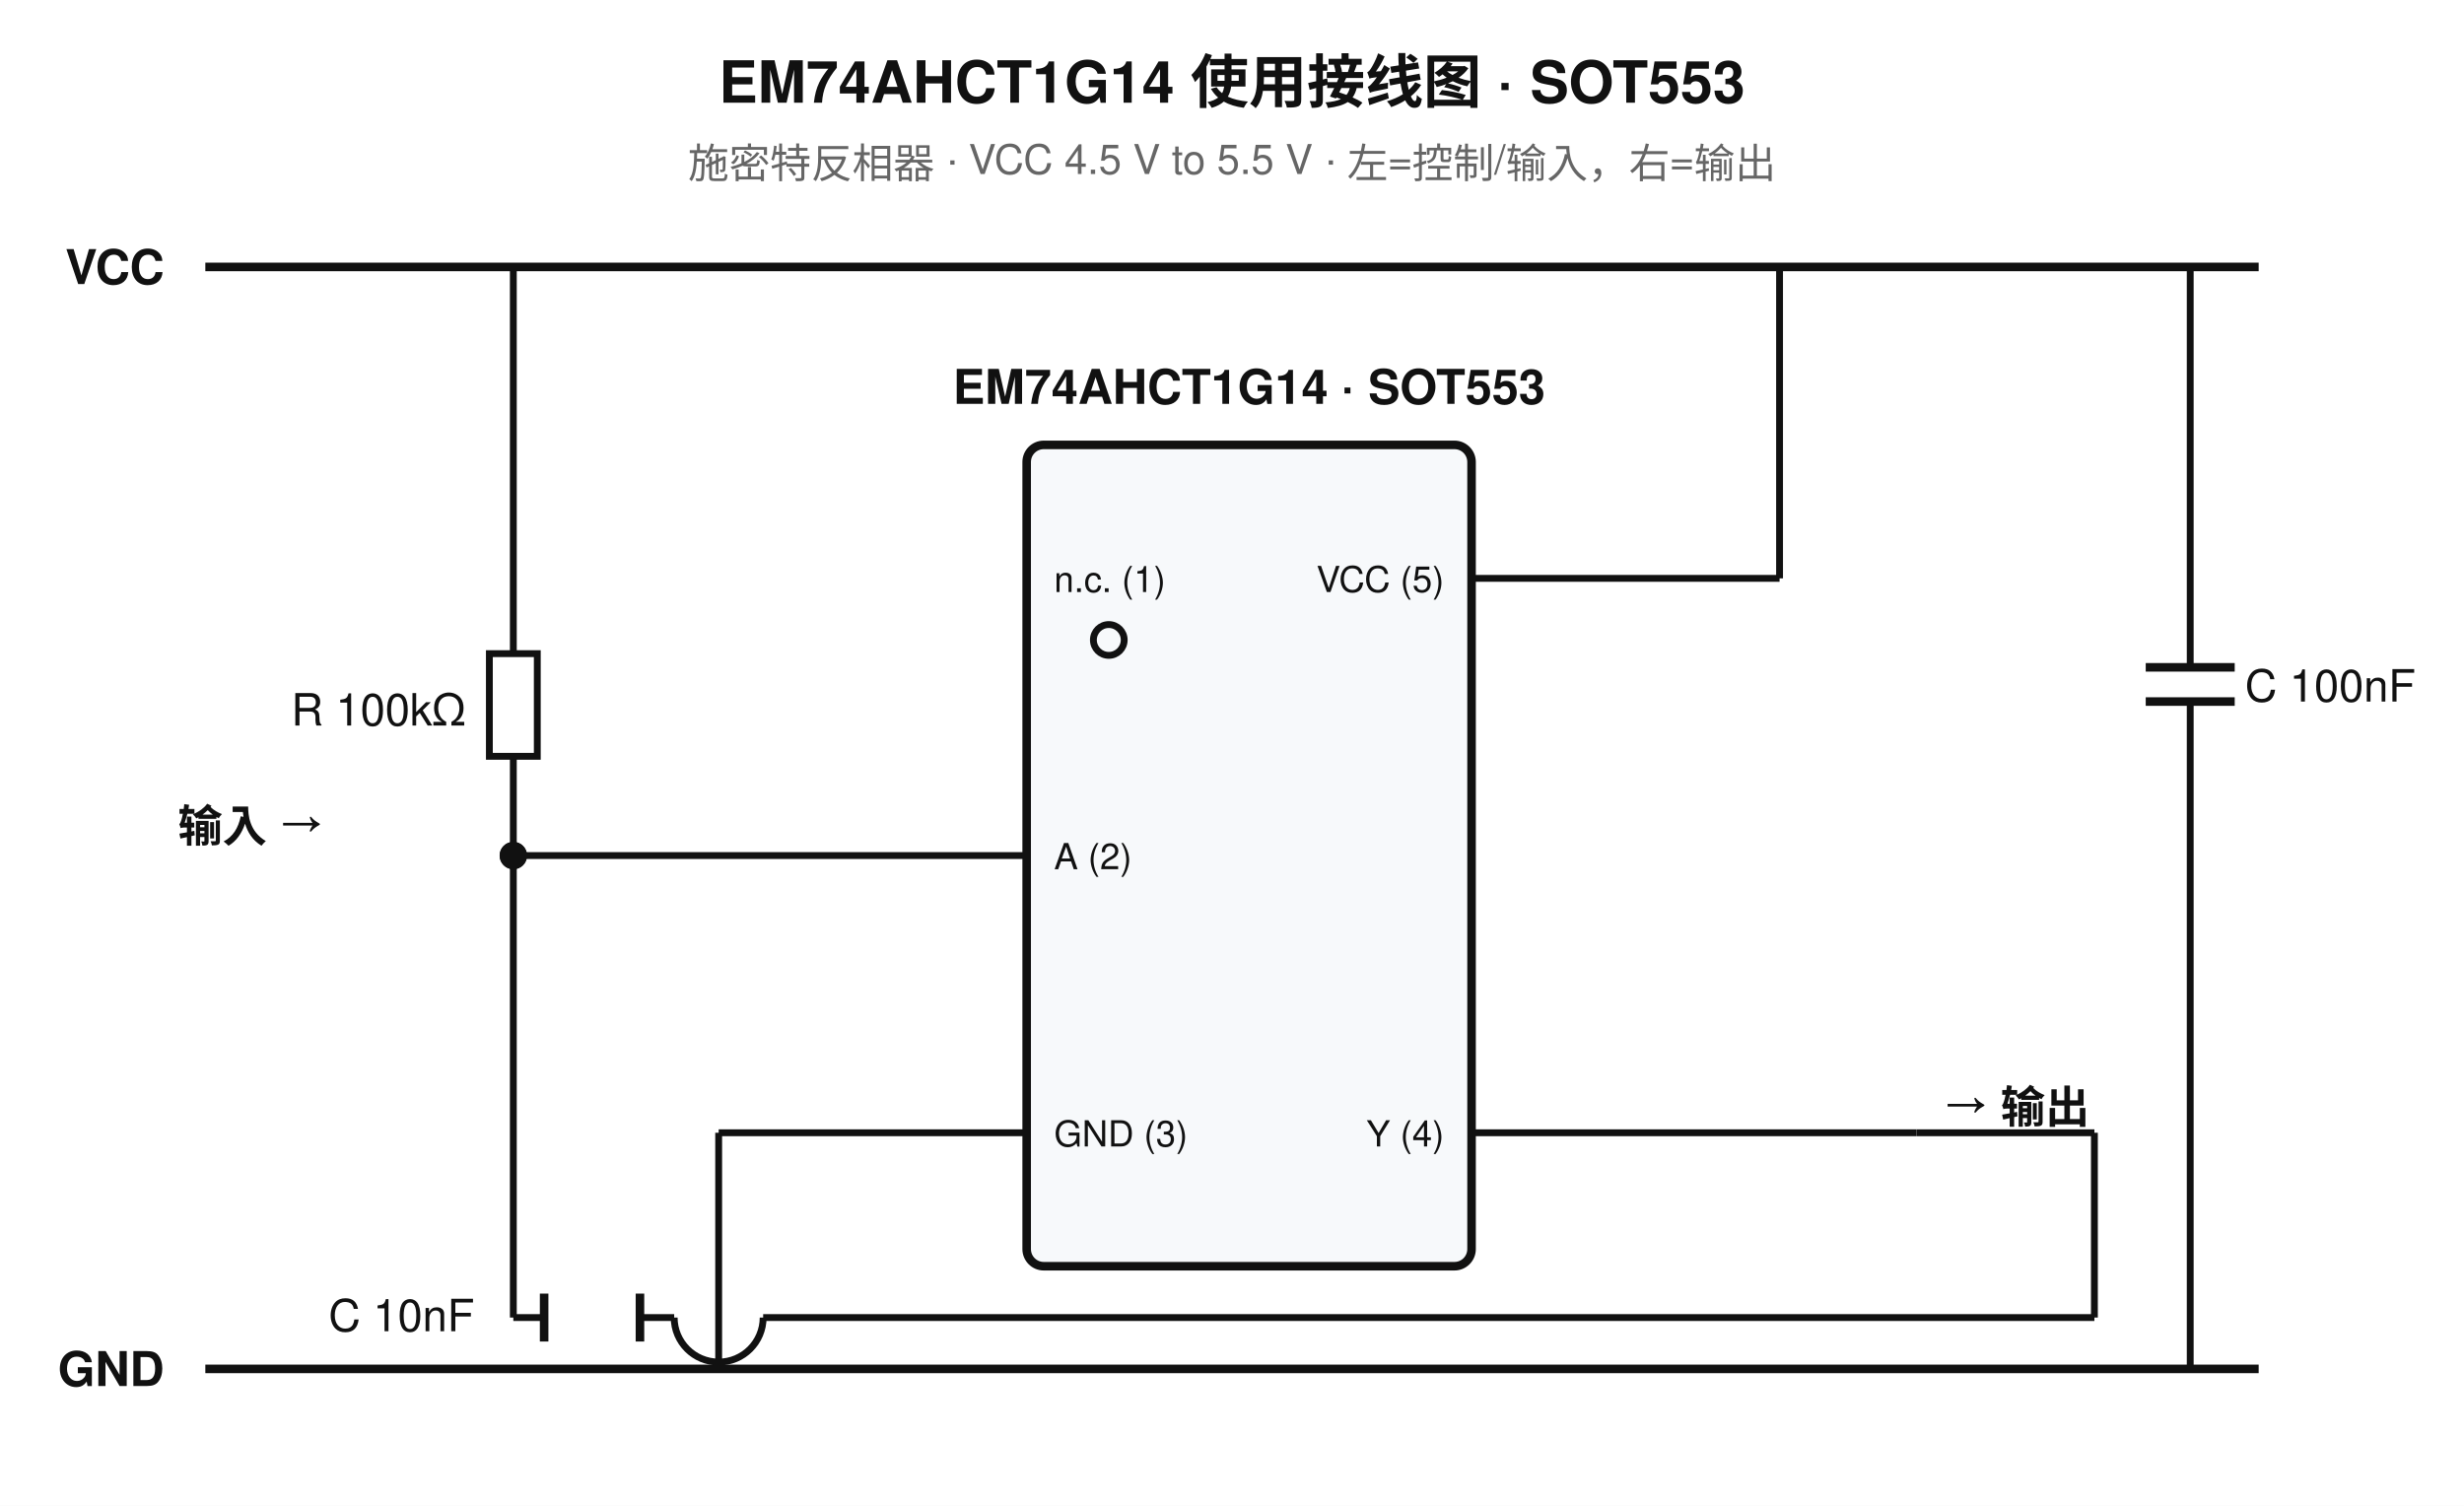
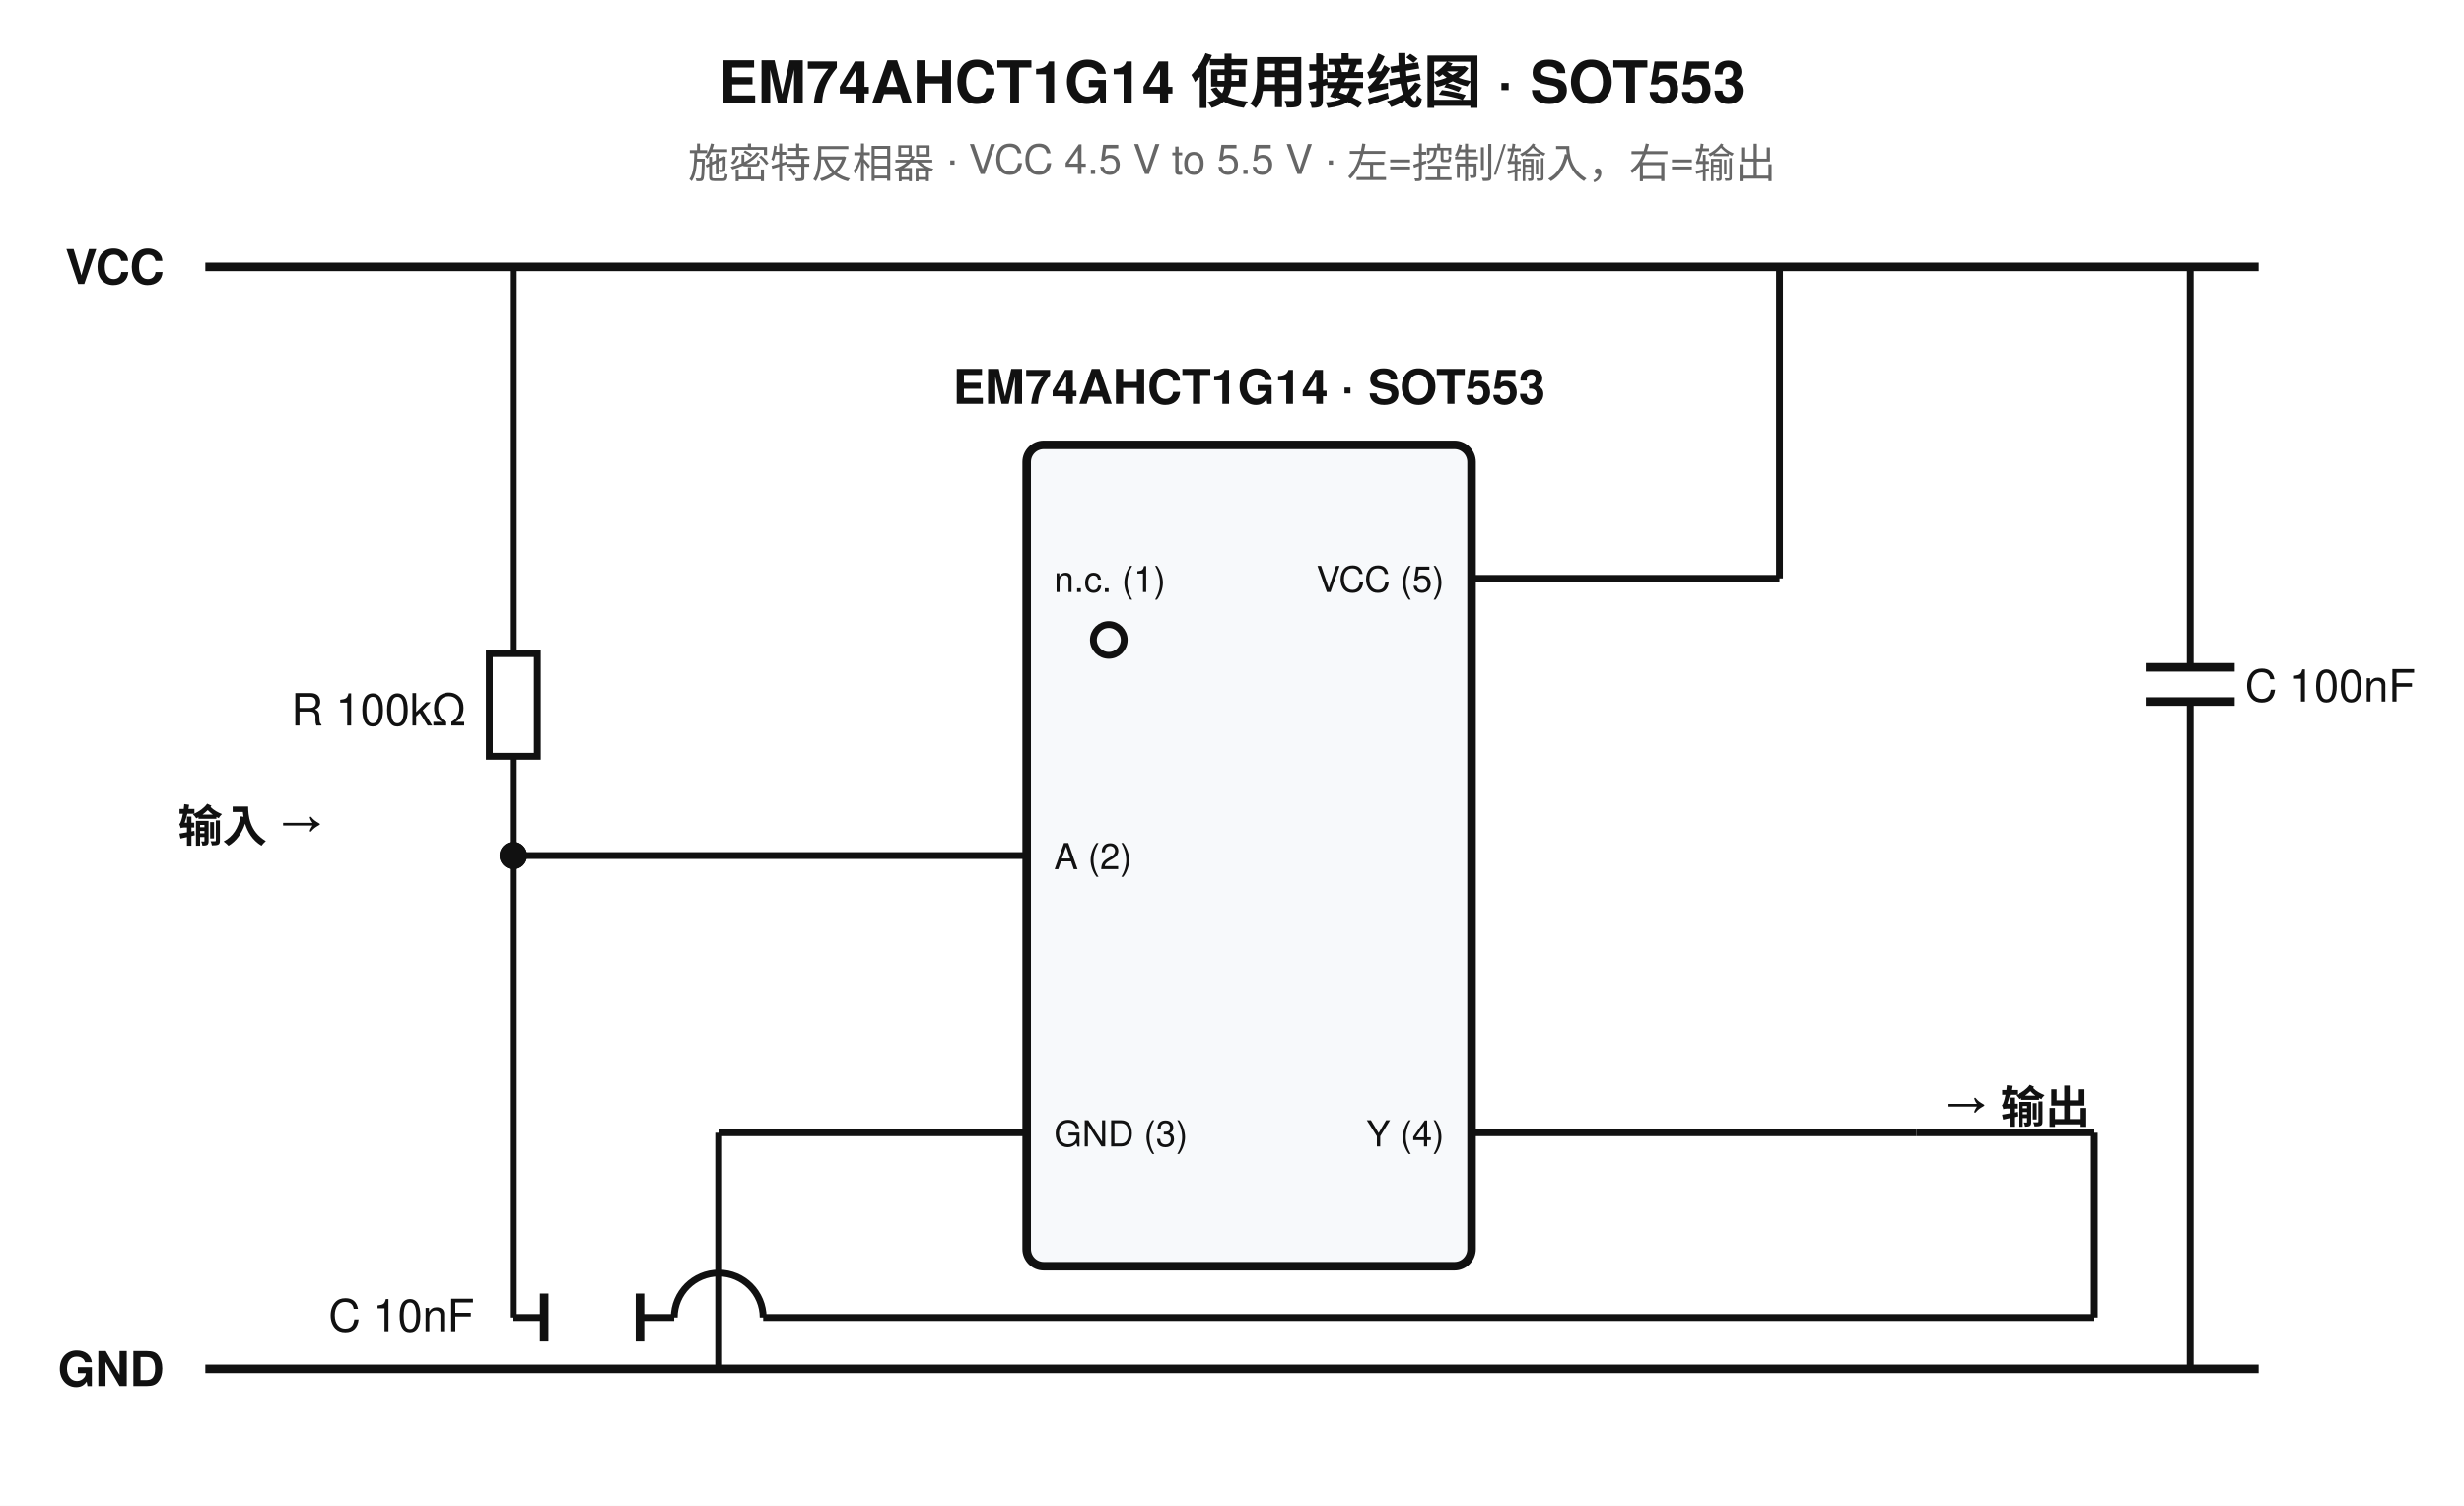
<svg xmlns="http://www.w3.org/2000/svg" viewBox="0 0 720 440" font-family="Helvetica,Arial,sans-serif">
  <rect width="720" height="440" fill="#fff" />
  <text x="360" y="30" text-anchor="middle" font-size="17" font-weight="bold" fill="#111">EM74AHCT1G14 使用接线图 · SOT553</text>
  <text x="360" y="52" text-anchor="middle" font-size="12" fill="#666">施密特反相器 · VCC 4.5 V to 5.5 V · 左=控制/输入，右=输出</text>
  <line x1="60" y1="78" x2="660" y2="78" stroke="#111" stroke-width="2.5" />
  <text x="48" y="83" text-anchor="end" font-size="14" font-weight="bold" fill="#111">VCC</text>
  <line x1="60" y1="400" x2="660" y2="400" stroke="#111" stroke-width="2.5" />
  <text x="48" y="405" text-anchor="end" font-size="14" font-weight="bold" fill="#111">GND</text>
  <text x="365" y="118" text-anchor="middle" font-size="14" font-weight="bold" fill="#111">EM74AHCT1G14 · SOT553</text>
  <rect x="300" y="130" width="130" height="240" rx="5" fill="#f7f9fb" stroke="#111" stroke-width="2.5" />
  <text x="308" y="173.0" font-size="10.5" fill="#111">n.c. (1)</text>
  <text x="308" y="254.0" font-size="10.5" fill="#111">A (2)</text>
  <line x1="300" y1="250.0" x2="150" y2="250.0" stroke="#111" stroke-width="2" />
  <line x1="150" y1="78" x2="150" y2="191.0" stroke="#111" stroke-width="2" />
  <rect x="143" y="191.0" width="14" height="30" fill="#fff" stroke="#111" stroke-width="2" />
  <line x1="150" y1="221.0" x2="150" y2="250.0" stroke="#111" stroke-width="2" />
  <circle cx="150" cy="250.0" r="4" fill="#111" />
  <text x="136" y="212.0" text-anchor="end" font-size="13" fill="#111">R 100kΩ</text>
  <text x="52" y="246.0" font-size="13" font-weight="bold" fill="#111">输入 →</text>
  <text x="308" y="335.0" font-size="10.5" fill="#111">GND (3)</text>
  <line x1="300" y1="331.0" x2="210" y2="331.0" stroke="#111" stroke-width="2" />
  <line x1="210" y1="331.0" x2="210" y2="400" stroke="#111" stroke-width="2" />
  <text x="422" y="173.0" text-anchor="end" font-size="10.5" fill="#111">VCC (5)</text>
  <line x1="430" y1="169.0" x2="520" y2="169.0" stroke="#111" stroke-width="2" />
  <line x1="520" y1="169.0" x2="520" y2="78" stroke="#111" stroke-width="2" />
  <text x="422" y="335.0" text-anchor="end" font-size="10.5" fill="#111">Y (4)</text>
  <line x1="430" y1="331.0" x2="560" y2="331.0" stroke="#111" stroke-width="2" />
  <text x="568" y="327.0" font-size="13" font-weight="bold" fill="#111">→ 输出</text>
  <circle cx="324" cy="187.0" r="4.5" fill="none" stroke="#111" stroke-width="2" />
  <line x1="560" y1="331.0" x2="612" y2="331.0" stroke="#111" stroke-width="2" />
  <line x1="612" y1="331.0" x2="612" y2="385" stroke="#111" stroke-width="2" />
  <line x1="159" y1="385" x2="150" y2="385" stroke="#111" stroke-width="2" />
  <line x1="159" y1="378" x2="159" y2="392" stroke="#111" stroke-width="2.5" />
  <line x1="187" y1="378" x2="187" y2="392" stroke="#111" stroke-width="2.5" />
  <line x1="187" y1="385" x2="197" y2="385" stroke="#111" stroke-width="2" />
-   <path d="M197,385 A13,13 0 0,0 223,385" fill="none" stroke="#111" stroke-width="2" />
+   <path d="M197,385 A13,13 0 0,1 223,385" fill="none" stroke="#111" stroke-width="2" />
  <line x1="223" y1="385" x2="612" y2="385" stroke="#111" stroke-width="2" />
  <text x="96" y="389" font-size="13" fill="#111">C 10nF</text>
  <line x1="150" y1="385" x2="150" y2="250.0" stroke="#111" stroke-width="2" />
  <circle cx="150" cy="250.0" r="4" fill="#111" />
  <text x="656" y="205" font-size="13" fill="#111">C 100nF</text>
  <line x1="640" y1="78" x2="640" y2="195" stroke="#111" stroke-width="2" />
  <line x1="627" y1="195" x2="653" y2="195" stroke="#111" stroke-width="2.5" />
  <line x1="627" y1="205" x2="653" y2="205" stroke="#111" stroke-width="2.5" />
  <line x1="640" y1="205" x2="640" y2="400" stroke="#111" stroke-width="2" />
</svg>
